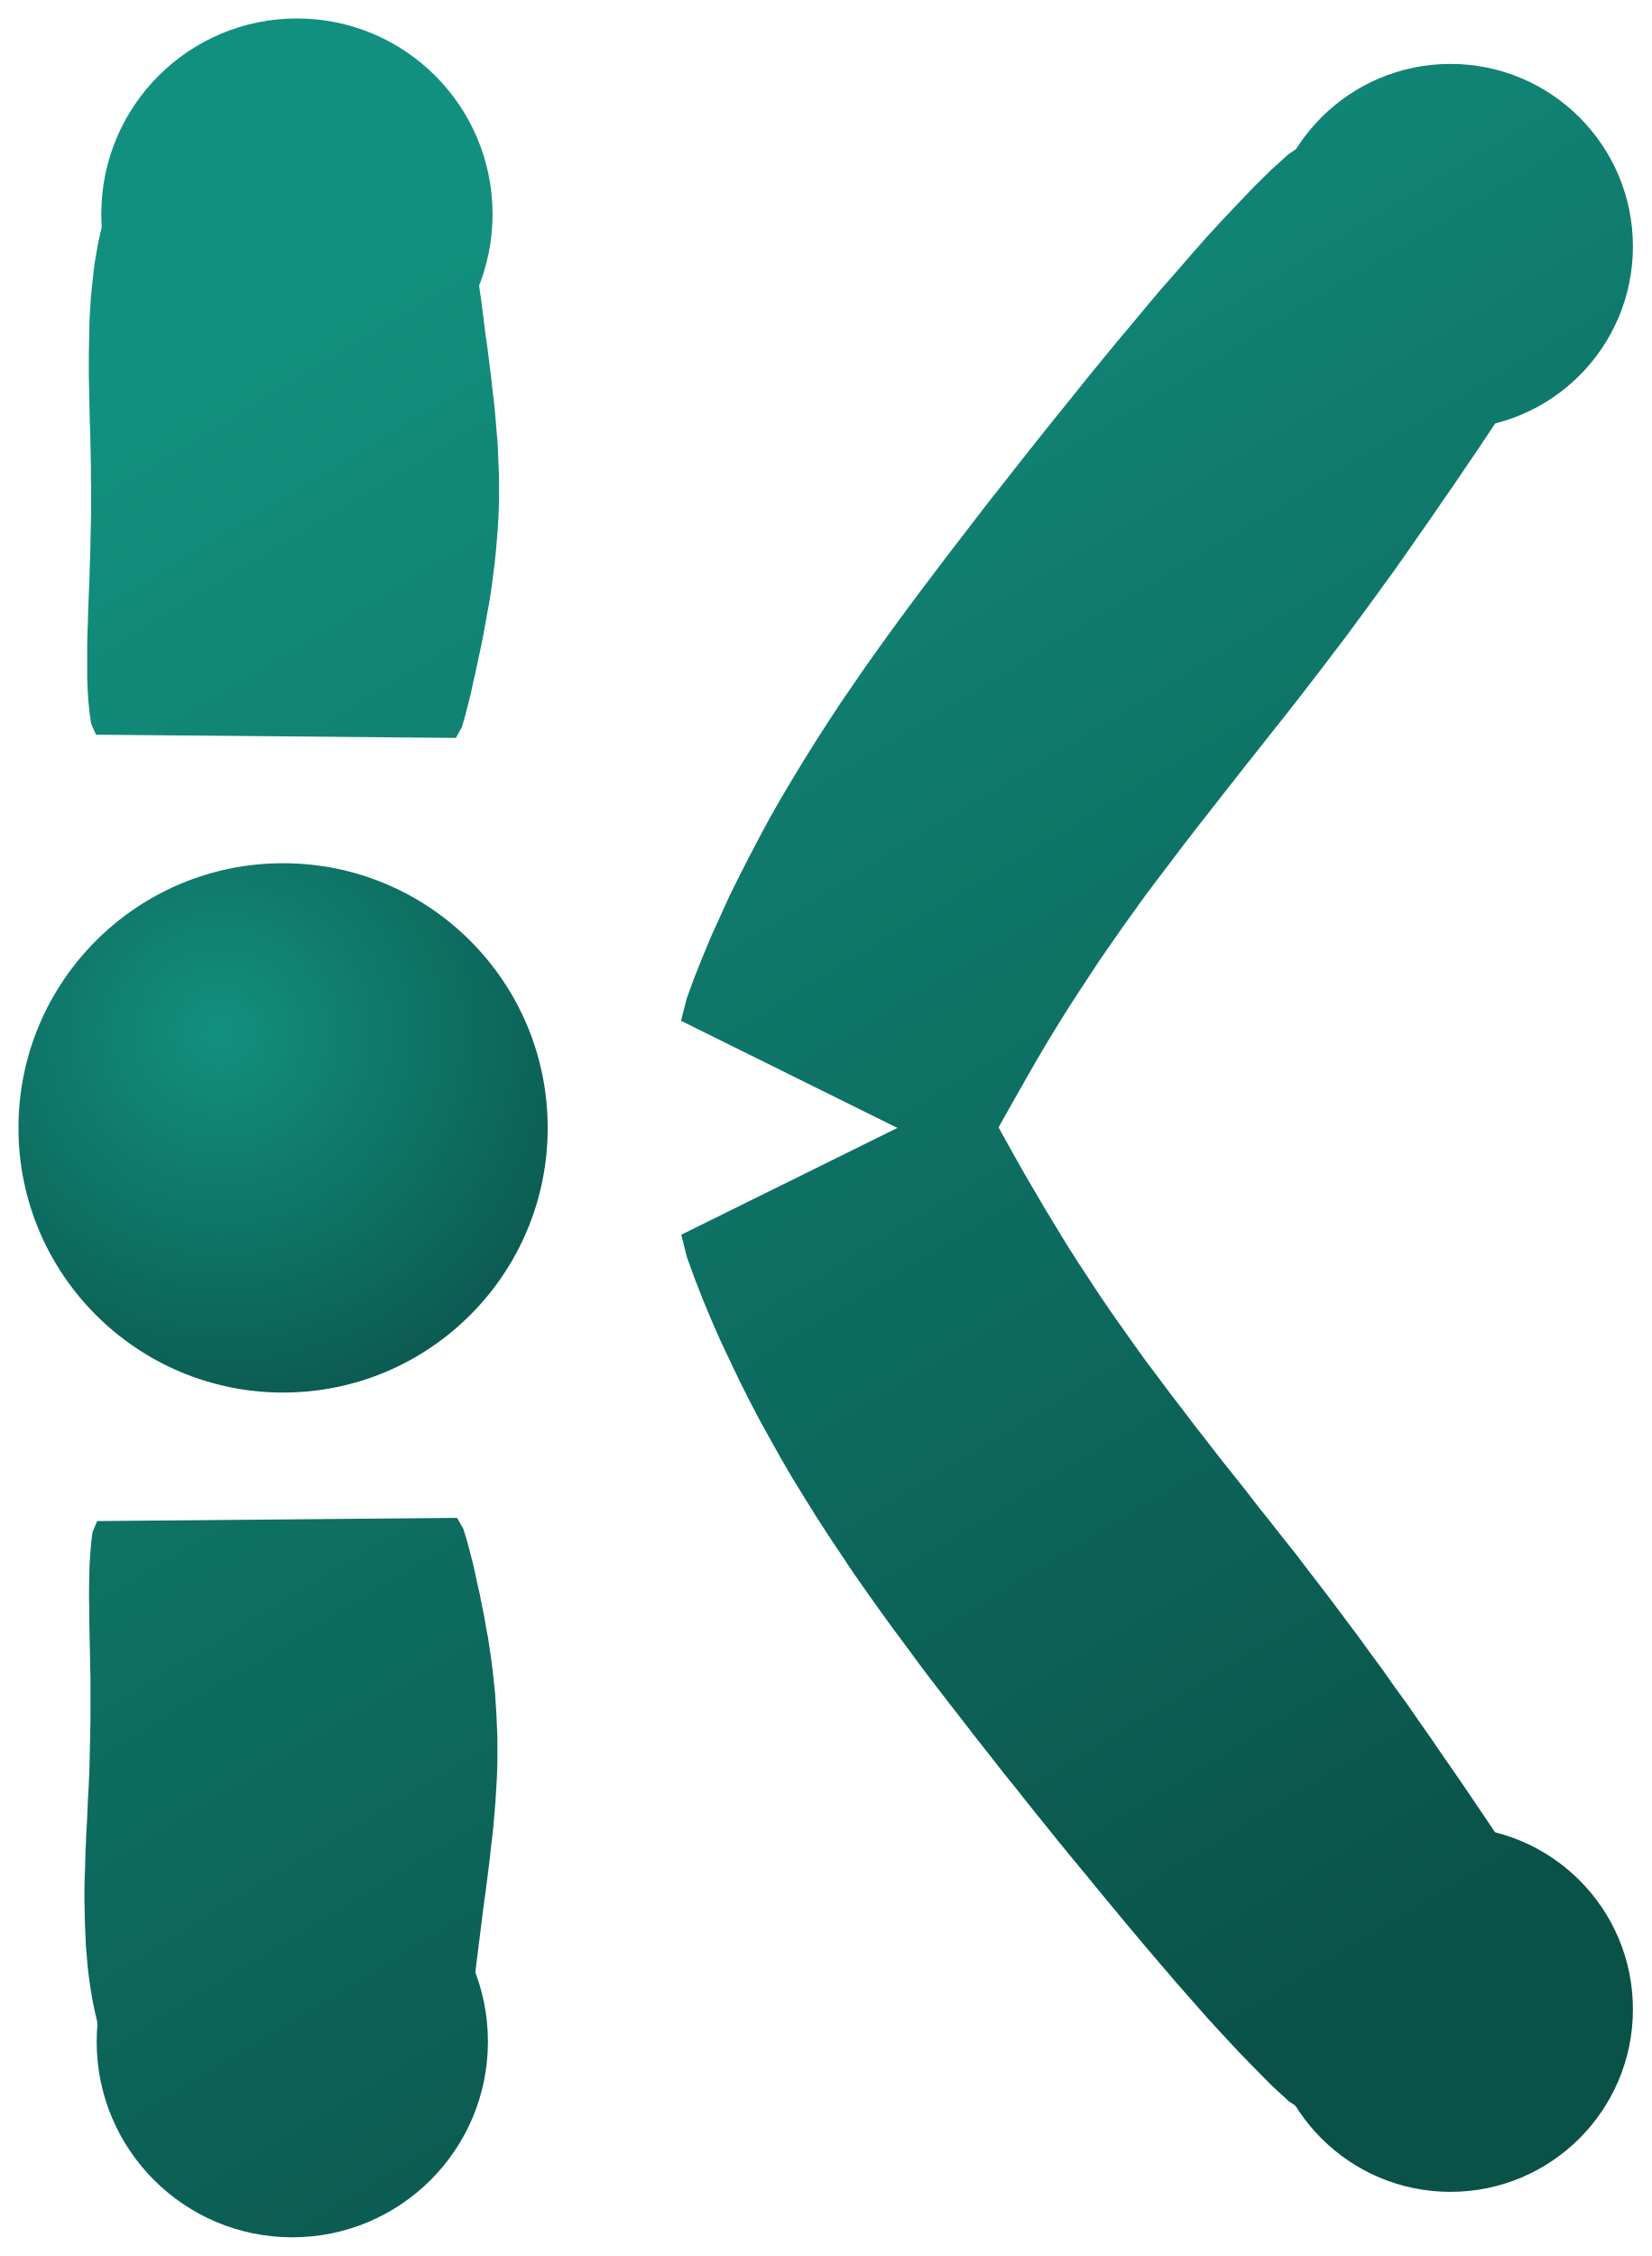
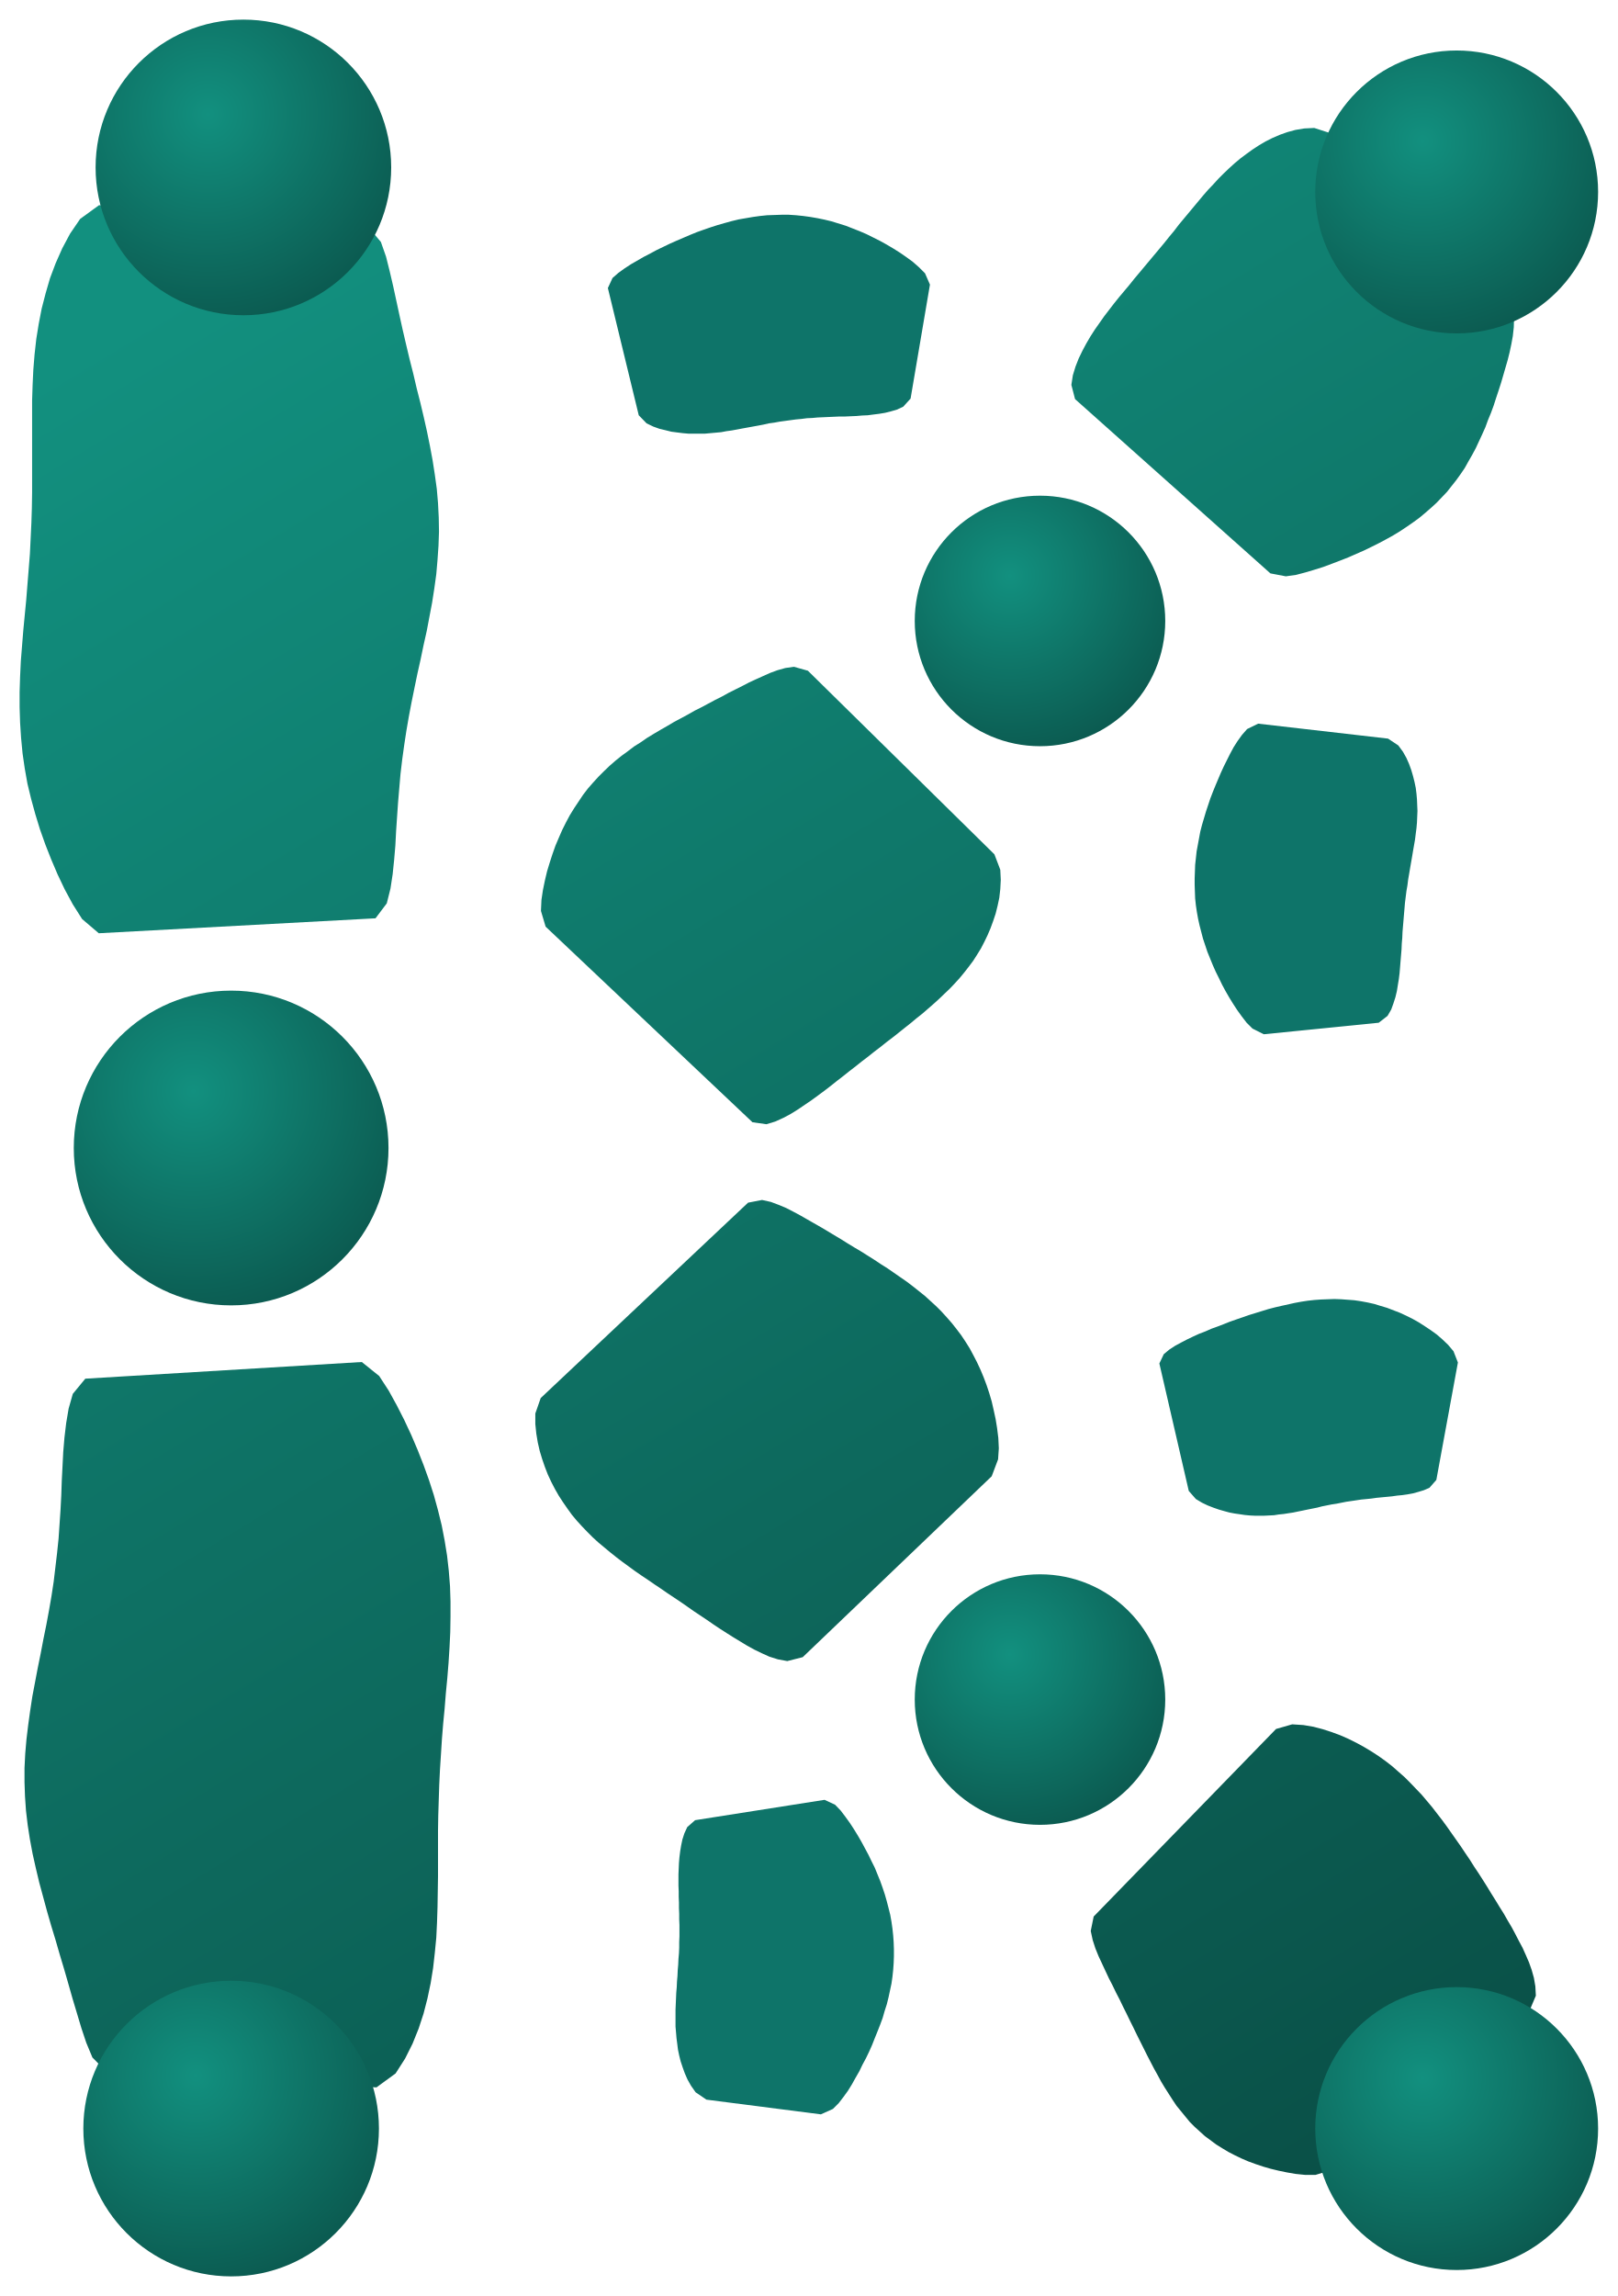
- <svg xmlns="http://www.w3.org/2000/svg" viewBox="4.73 1.12 71.58 97.77" role="img" aria-label="KI einfach verstehen — Bildmarke — Klein-Schnitt">
+ <svg xmlns="http://www.w3.org/2000/svg" viewBox="7.57 3.17 66 93.66" role="img" aria-label="KI einfach verstehen — Bildmarke">
  <defs>
-     <linearGradient id="kievslk" gradientUnits="userSpaceOnUse" x1="20" y1="12" x2="66" y2="88">
+     <linearGradient id="kievlk" gradientUnits="userSpaceOnUse" x1="20" y1="12" x2="66" y2="88">
      <stop offset="0" stop-color="#12907F" />
      <stop offset="1" stop-color="#0A5148" />
    </linearGradient>
-     <radialGradient id="kievsln" cx="0.38" cy="0.32" r="0.85">
+     <radialGradient id="kievln" cx="0.38" cy="0.32" r="0.85">
      <stop offset="0" stop-color="#12907F" />
      <stop offset="1" stop-color="#0A5148" />
    </radialGradient>
  </defs>
-   <g fill="url(#kievslk)">
-     <path d="M9.73 9.66L9.4 10.13L9.24 10.61L9.11 11.09L9 11.57L8.91 12.06L8.83 12.54L8.77 13.03L8.72 13.51L8.67 14L8.64 14.48L8.61 14.97L8.6 15.45L8.59 15.94L8.58 16.43L8.58 16.91L8.58 17.4L8.59 17.89L8.6 18.37L8.61 18.86L8.62 19.35L8.64 19.83L8.65 20.32L8.66 20.81L8.67 21.3L8.67 21.78L8.68 22.27L8.68 22.75L8.68 23.24L8.67 23.73L8.66 24.21L8.65 24.7L8.64 25.18L8.62 25.67L8.61 26.16L8.59 26.64L8.57 27.13L8.55 27.61L8.54 28.1L8.52 28.59L8.51 29.07L8.51 29.56L8.51 30.04L8.51 30.53L8.53 31.02L8.56 31.5L8.61 31.99L8.68 32.48L8.89 32.96L24.49 33.1L24.75 32.63L24.89 32.15L25.01 31.68L25.13 31.21L25.23 30.74L25.34 30.26L25.44 29.79L25.54 29.32L25.64 28.85L25.73 28.37L25.81 27.9L25.9 27.43L25.98 26.96L26.05 26.48L26.11 26.01L26.17 25.54L26.22 25.07L26.26 24.59L26.3 24.12L26.33 23.65L26.35 23.18L26.36 22.7L26.36 22.23L26.36 21.76L26.34 21.28L26.32 20.81L26.3 20.33L26.26 19.86L26.22 19.38L26.18 18.91L26.13 18.43L26.07 17.96L26.02 17.48L25.96 17.01L25.9 16.53L25.84 16.05L25.77 15.58L25.71 15.1L25.65 14.62L25.59 14.15L25.52 13.67L25.46 13.19L25.4 12.71L25.34 12.24L25.27 11.76L25.19 11.28L25.09 10.8L24.85 10.31Z" />
-     <path d="M8.94 67.04L8.74 67.52L8.68 68L8.64 68.49L8.61 68.97L8.6 69.45L8.59 69.94L8.59 70.42L8.6 70.9L8.6 71.39L8.61 71.87L8.62 72.35L8.63 72.83L8.64 73.32L8.65 73.8L8.65 74.28L8.65 74.77L8.65 75.25L8.65 75.73L8.64 76.21L8.63 76.7L8.62 77.18L8.61 77.66L8.59 78.15L8.57 78.63L8.54 79.12L8.52 79.6L8.5 80.08L8.47 80.57L8.45 81.05L8.43 81.53L8.42 82.02L8.4 82.5L8.39 82.98L8.39 83.47L8.4 83.95L8.41 84.43L8.43 84.92L8.45 85.4L8.49 85.88L8.53 86.36L8.59 86.85L8.66 87.33L8.74 87.81L8.84 88.29L8.95 88.77L9.08 89.25L9.25 89.73L9.58 90.2L24.7 89.81L24.95 89.33L25.04 88.85L25.12 88.37L25.18 87.89L25.24 87.41L25.3 86.93L25.35 86.45L25.41 85.97L25.47 85.49L25.53 85.02L25.59 84.54L25.65 84.06L25.71 83.58L25.78 83.1L25.84 82.62L25.9 82.15L25.96 81.67L26.01 81.19L26.07 80.71L26.12 80.23L26.16 79.76L26.2 79.28L26.23 78.8L26.26 78.32L26.28 77.85L26.29 77.37L26.29 76.89L26.29 76.42L26.27 75.94L26.25 75.46L26.22 74.99L26.19 74.51L26.14 74.04L26.09 73.56L26.03 73.08L25.96 72.61L25.89 72.13L25.8 71.66L25.72 71.18L25.62 70.7L25.53 70.23L25.42 69.75L25.32 69.28L25.21 68.8L25.09 68.33L24.96 67.85L24.81 67.37L24.54 66.9Z" />
-     <path d="M61.43 7.23L60.57 7.81L59.82 8.49L59.1 9.2L58.4 9.93L57.71 10.66L57.03 11.4L56.37 12.15L55.71 12.91L55.05 13.66L54.41 14.42L53.77 15.19L53.13 15.95L52.5 16.72L51.87 17.49L51.25 18.26L50.63 19.03L50.01 19.8L49.4 20.57L48.79 21.34L48.18 22.12L47.57 22.89L46.97 23.67L46.37 24.45L45.77 25.23L45.18 26.01L44.59 26.79L44.01 27.57L43.43 28.36L42.86 29.15L42.29 29.95L41.74 30.75L41.19 31.55L40.65 32.37L40.13 33.18L39.61 34.01L39.11 34.83L38.61 35.67L38.13 36.51L37.67 37.36L37.22 38.22L36.78 39.08L36.35 39.95L35.95 40.83L35.55 41.71L35.18 42.6L34.82 43.5L34.49 44.41L34.25 45.36L46.98 51.66L47.48 50.94L47.9 50.18L48.32 49.43L48.75 48.67L49.18 47.91L49.61 47.16L50.05 46.41L50.5 45.67L50.96 44.93L51.43 44.2L51.91 43.47L52.39 42.74L52.89 42.02L53.39 41.3L53.9 40.59L54.41 39.88L54.94 39.18L55.47 38.48L56 37.78L56.54 37.08L57.08 36.39L57.62 35.7L58.17 35L58.71 34.31L59.26 33.62L59.81 32.92L60.36 32.23L60.91 31.53L61.45 30.83L61.99 30.13L62.53 29.42L63.07 28.71L63.6 27.99L64.13 27.27L64.66 26.54L65.19 25.81L65.71 25.07L66.23 24.32L66.75 23.58L67.27 22.82L67.79 22.07L68.31 21.3L68.83 20.54L69.34 19.77L69.86 18.99L70.37 18.2L70.87 17.39L71.27 16.49Z" />
-     <path d="M34.26 54.63L34.5 55.59L34.83 56.5L35.18 57.4L35.55 58.29L35.94 59.18L36.35 60.05L36.77 60.93L37.2 61.79L37.65 62.65L38.12 63.5L38.59 64.34L39.08 65.18L39.59 66.01L40.1 66.83L40.63 67.65L41.17 68.46L41.71 69.27L42.27 70.07L42.83 70.86L43.41 71.66L43.99 72.44L44.57 73.23L45.16 74.01L45.76 74.79L46.36 75.56L46.96 76.34L47.57 77.11L48.17 77.88L48.79 78.65L49.4 79.42L50.02 80.19L50.64 80.96L51.27 81.73L51.9 82.49L52.53 83.26L53.16 84.02L53.8 84.79L54.44 85.55L55.09 86.31L55.74 87.07L56.4 87.82L57.06 88.57L57.74 89.31L58.43 90.05L59.13 90.77L59.84 91.49L60.59 92.18L61.44 92.76L71.28 83.5L70.87 82.6L70.37 81.8L69.86 81.01L69.34 80.24L68.82 79.47L68.3 78.7L67.78 77.94L67.26 77.19L66.74 76.43L66.22 75.69L65.7 74.94L65.17 74.21L64.65 73.47L64.12 72.75L63.59 72.02L63.05 71.3L62.52 70.59L61.98 69.88L61.44 69.18L60.9 68.47L60.35 67.78L59.8 67.08L59.25 66.39L58.71 65.69L58.16 65L57.61 64.31L57.07 63.61L56.53 62.92L56 62.22L55.46 61.52L54.94 60.82L54.41 60.12L53.9 59.41L53.39 58.69L52.89 57.98L52.4 57.26L51.92 56.53L51.44 55.8L50.97 55.06L50.52 54.32L50.07 53.58L49.63 52.83L49.19 52.08L48.76 51.32L48.34 50.57L47.92 49.81L47.49 49.05L46.99 48.34Z" />
-     <circle cx="17.6" cy="10.4" r="8.48" />
-     <circle cx="17.4" cy="89.6" r="8.48" />
-     <circle cx="67.6" cy="11.8" r="7.91" />
-     <circle cx="67.6" cy="88.2" r="7.91" />
+   <g fill="#0E7469">
+     <path d="M33.63 20.11L33.95 20.44L34.22 20.57L34.47 20.66L34.72 20.72L34.96 20.78L35.19 20.81L35.43 20.84L35.66 20.86L35.88 20.86L36.11 20.86L36.33 20.86L36.55 20.84L36.77 20.82L36.99 20.8L37.2 20.76L37.42 20.73L37.64 20.69L37.85 20.65L38.07 20.61L38.29 20.57L38.51 20.53L38.72 20.49L38.94 20.44L39.16 20.41L39.38 20.37L39.6 20.34L39.82 20.31L40.04 20.28L40.26 20.26L40.49 20.23L40.71 20.22L40.93 20.2L41.16 20.19L41.38 20.18L41.61 20.17L41.83 20.16L42.06 20.16L42.28 20.15L42.51 20.14L42.74 20.12L42.97 20.11L43.2 20.08L43.44 20.05L43.68 20.01L43.92 19.95L44.16 19.88L44.42 19.76L44.72 19.43L45.51 14.78L45.31 14.32L45.06 14.07L44.81 13.85L44.55 13.66L44.29 13.48L44.02 13.31L43.75 13.15L43.48 13L43.2 12.86L42.92 12.72L42.64 12.6L42.36 12.49L42.08 12.38L41.79 12.29L41.5 12.2L41.21 12.13L40.92 12.07L40.63 12.02L40.34 11.98L40.05 11.95L39.75 11.93L39.46 11.93L39.17 11.94L38.87 11.95L38.58 11.98L38.29 12.02L38 12.07L37.71 12.12L37.42 12.19L37.13 12.27L36.85 12.35L36.57 12.44L36.28 12.54L36 12.64L35.73 12.75L35.45 12.87L35.17 12.99L34.9 13.11L34.63 13.24L34.36 13.37L34.1 13.51L33.83 13.65L33.57 13.8L33.31 13.95L33.05 14.12L32.8 14.3L32.56 14.51L32.37 14.92Z" />
+     <path d="M58.9 32.69L58.45 32.91L58.24 33.15L58.06 33.4L57.9 33.65L57.76 33.91L57.63 34.17L57.5 34.43L57.38 34.69L57.27 34.95L57.16 35.21L57.05 35.48L56.95 35.74L56.86 36.01L56.77 36.28L56.69 36.55L56.61 36.82L56.54 37.09L56.49 37.36L56.44 37.63L56.39 37.9L56.36 38.18L56.33 38.45L56.32 38.73L56.31 39L56.31 39.27L56.32 39.55L56.33 39.82L56.36 40.1L56.4 40.37L56.45 40.65L56.51 40.92L56.58 41.19L56.65 41.46L56.74 41.73L56.83 42L56.94 42.27L57.05 42.54L57.17 42.81L57.3 43.07L57.43 43.34L57.57 43.6L57.72 43.86L57.88 44.12L58.05 44.38L58.23 44.63L58.43 44.89L58.67 45.13L59.13 45.36L63.82 44.89L64.18 44.61L64.33 44.35L64.42 44.1L64.5 43.85L64.56 43.6L64.6 43.35L64.64 43.11L64.67 42.87L64.69 42.63L64.71 42.38L64.73 42.14L64.75 41.9L64.76 41.66L64.78 41.43L64.79 41.19L64.81 40.95L64.83 40.71L64.85 40.47L64.87 40.24L64.89 40L64.92 39.76L64.95 39.52L64.99 39.29L65.02 39.05L65.06 38.82L65.1 38.58L65.14 38.35L65.18 38.12L65.22 37.88L65.26 37.65L65.3 37.42L65.33 37.18L65.36 36.95L65.38 36.72L65.39 36.48L65.4 36.25L65.39 36.02L65.38 35.78L65.36 35.55L65.33 35.31L65.28 35.07L65.22 34.83L65.15 34.59L65.06 34.34L64.95 34.09L64.81 33.84L64.62 33.58L64.2 33.3Z" />
+     <path d="M56.07 63.99L56.36 64.32L56.61 64.47L56.84 64.58L57.07 64.67L57.3 64.75L57.51 64.81L57.73 64.87L57.94 64.91L58.15 64.94L58.35 64.97L58.56 64.99L58.76 65L58.96 65L59.15 65L59.35 64.99L59.55 64.98L59.74 64.95L59.94 64.93L60.13 64.9L60.33 64.87L60.52 64.83L60.72 64.79L60.91 64.75L61.11 64.71L61.31 64.67L61.5 64.62L61.7 64.58L61.9 64.54L62.1 64.51L62.3 64.47L62.5 64.43L62.71 64.4L62.91 64.37L63.11 64.34L63.32 64.32L63.52 64.3L63.73 64.27L63.94 64.25L64.15 64.23L64.36 64.21L64.57 64.18L64.78 64.16L64.99 64.13L65.21 64.09L65.43 64.03L65.66 63.96L65.89 63.86L66.17 63.54L67.05 58.75L66.87 58.29L66.65 58.03L66.42 57.81L66.19 57.61L65.94 57.43L65.7 57.27L65.45 57.11L65.2 56.97L64.94 56.84L64.68 56.72L64.42 56.62L64.16 56.52L63.89 56.44L63.63 56.36L63.36 56.3L63.09 56.25L62.82 56.21L62.55 56.19L62.28 56.17L62.01 56.16L61.74 56.17L61.47 56.18L61.19 56.2L60.92 56.23L60.66 56.27L60.39 56.32L60.12 56.38L59.85 56.44L59.59 56.5L59.32 56.57L59.06 56.65L58.8 56.73L58.54 56.81L58.28 56.9L58.02 56.99L57.76 57.08L57.51 57.18L57.25 57.28L57 57.37L56.75 57.48L56.49 57.58L56.25 57.69L56 57.81L55.75 57.94L55.51 58.07L55.28 58.22L55.05 58.41L54.87 58.79Z" />
+     <path d="M35.93 77.42L35.61 77.7L35.49 77.96L35.41 78.21L35.36 78.45L35.32 78.69L35.29 78.93L35.27 79.16L35.26 79.39L35.25 79.63L35.25 79.86L35.25 80.09L35.26 80.32L35.26 80.55L35.27 80.78L35.27 81.01L35.28 81.24L35.28 81.47L35.29 81.7L35.29 81.93L35.29 82.16L35.28 82.39L35.28 82.62L35.27 82.85L35.25 83.08L35.24 83.31L35.22 83.54L35.21 83.77L35.19 84L35.18 84.23L35.16 84.46L35.15 84.69L35.14 84.92L35.13 85.15L35.13 85.38L35.13 85.61L35.13 85.84L35.15 86.07L35.17 86.31L35.2 86.54L35.23 86.78L35.28 87.02L35.34 87.26L35.42 87.5L35.51 87.75L35.62 88L35.76 88.25L35.95 88.52L36.39 88.82L41.06 89.42L41.55 89.2L41.79 88.96L41.99 88.7L42.17 88.45L42.33 88.19L42.48 87.92L42.63 87.66L42.76 87.39L42.9 87.13L43.03 86.86L43.15 86.59L43.26 86.31L43.37 86.04L43.48 85.76L43.58 85.49L43.66 85.21L43.75 84.93L43.82 84.65L43.88 84.37L43.94 84.09L43.98 83.81L44.01 83.53L44.03 83.25L44.04 82.97L44.04 82.68L44.03 82.4L44.01 82.12L43.98 81.84L43.94 81.56L43.89 81.28L43.82 81L43.75 80.73L43.67 80.45L43.58 80.18L43.48 79.9L43.37 79.63L43.26 79.36L43.13 79.1L43 78.83L42.86 78.57L42.72 78.31L42.57 78.05L42.41 77.79L42.24 77.53L42.06 77.28L41.87 77.03L41.64 76.79L41.21 76.59Z" />
  </g>
-   <g fill="url(#kievsln)">
-     <circle cx="17" cy="50" r="11.47" />
+   <g fill="url(#kievlk)">
+     <path d="M11.61 11.54L10.84 12.1L10.43 12.7L10.11 13.3L9.84 13.91L9.61 14.52L9.43 15.14L9.27 15.76L9.15 16.38L9.05 17L8.98 17.63L8.93 18.25L8.9 18.88L8.88 19.5L8.88 20.13L8.88 20.76L8.88 21.38L8.88 22.01L8.88 22.64L8.88 23.26L8.87 23.89L8.85 24.51L8.82 25.14L8.79 25.76L8.74 26.39L8.69 27.01L8.64 27.64L8.58 28.26L8.52 28.89L8.47 29.51L8.42 30.14L8.39 30.77L8.37 31.39L8.37 32.02L8.39 32.65L8.43 33.27L8.49 33.9L8.58 34.52L8.69 35.14L8.84 35.76L9.01 36.38L9.2 37L9.42 37.62L9.66 38.23L9.92 38.84L10.21 39.45L10.54 40.06L10.92 40.66L11.6 41.24L22.89 40.63L23.35 40.02L23.5 39.42L23.59 38.83L23.65 38.25L23.7 37.66L23.73 37.08L23.77 36.49L23.81 35.91L23.86 35.32L23.91 34.74L23.98 34.15L24.06 33.57L24.15 32.98L24.25 32.4L24.36 31.82L24.48 31.23L24.6 30.65L24.73 30.07L24.85 29.49L24.98 28.91L25.09 28.33L25.2 27.75L25.29 27.17L25.37 26.59L25.42 26.01L25.46 25.43L25.48 24.86L25.47 24.28L25.44 23.69L25.39 23.11L25.31 22.53L25.22 21.95L25.11 21.36L24.99 20.77L24.86 20.19L24.72 19.6L24.57 19.01L24.43 18.41L24.28 17.82L24.14 17.23L24 16.63L23.87 16.04L23.74 15.44L23.61 14.84L23.47 14.24L23.32 13.64L23.11 13.04L22.57 12.4Z" />
+     <path d="M11.05 59.41L10.54 60.03L10.37 60.63L10.27 61.22L10.2 61.81L10.15 62.4L10.12 62.99L10.09 63.58L10.07 64.17L10.04 64.75L10 65.34L9.96 65.93L9.9 66.51L9.83 67.1L9.76 67.69L9.67 68.28L9.57 68.86L9.46 69.45L9.34 70.04L9.23 70.62L9.11 71.21L9 71.79L8.89 72.37L8.8 72.96L8.72 73.54L8.65 74.12L8.6 74.7L8.57 75.29L8.57 75.87L8.59 76.45L8.63 77.03L8.7 77.62L8.79 78.2L8.9 78.79L9.03 79.37L9.17 79.96L9.33 80.55L9.49 81.14L9.66 81.73L9.84 82.32L10.01 82.91L10.19 83.51L10.36 84.1L10.53 84.7L10.71 85.3L10.89 85.9L11.09 86.5L11.34 87.1L11.96 87.73L22.93 88.32L23.71 87.75L24.1 87.14L24.4 86.54L24.65 85.92L24.85 85.31L25.01 84.69L25.14 84.07L25.24 83.45L25.31 82.83L25.37 82.21L25.4 81.59L25.42 80.96L25.43 80.34L25.44 79.72L25.44 79.09L25.44 78.47L25.44 77.85L25.45 77.23L25.47 76.6L25.49 75.98L25.52 75.36L25.56 74.74L25.6 74.11L25.65 73.49L25.71 72.87L25.76 72.24L25.82 71.62L25.87 71L25.91 70.37L25.94 69.75L25.95 69.12L25.95 68.5L25.93 67.88L25.88 67.25L25.81 66.63L25.71 66.01L25.59 65.39L25.44 64.78L25.27 64.16L25.07 63.54L24.85 62.93L24.61 62.32L24.35 61.71L24.07 61.11L23.76 60.5L23.43 59.9L23.04 59.3L22.33 58.73Z" />
+     <path d="M38.27 48.95L38.84 49.03L39.2 48.92L39.53 48.77L39.83 48.61L40.12 48.43L40.4 48.24L40.68 48.05L40.94 47.86L41.21 47.66L41.47 47.46L41.72 47.26L41.98 47.06L42.23 46.86L42.49 46.66L42.74 46.46L42.99 46.27L43.24 46.07L43.49 45.88L43.74 45.68L43.99 45.49L44.23 45.3L44.48 45.1L44.72 44.91L44.96 44.71L45.2 44.52L45.43 44.32L45.66 44.12L45.88 43.92L46.1 43.71L46.32 43.5L46.52 43.29L46.72 43.07L46.91 42.84L47.09 42.61L47.27 42.37L47.43 42.12L47.59 41.86L47.73 41.59L47.86 41.32L47.98 41.04L48.09 40.74L48.19 40.44L48.27 40.12L48.34 39.79L48.38 39.44L48.4 39.06L48.38 38.65L48.14 38.02L40.53 30.53L39.96 30.37L39.61 30.42L39.29 30.51L38.99 30.62L38.7 30.75L38.41 30.88L38.13 31.01L37.86 31.15L37.58 31.29L37.3 31.43L37.03 31.58L36.75 31.72L36.47 31.87L36.19 32.02L35.91 32.16L35.63 32.32L35.35 32.47L35.07 32.62L34.8 32.78L34.52 32.94L34.25 33.1L33.97 33.27L33.71 33.45L33.44 33.62L33.19 33.81L32.93 34L32.68 34.2L32.44 34.41L32.21 34.63L31.99 34.85L31.77 35.09L31.56 35.33L31.36 35.59L31.18 35.86L31 36.13L30.82 36.42L30.66 36.72L30.51 37.02L30.37 37.34L30.23 37.67L30.11 38.01L30 38.35L29.89 38.71L29.8 39.09L29.72 39.48L29.66 39.88L29.64 40.33L29.83 40.97Z" />
+     <path d="M59.4 26.56L60.03 26.68L60.45 26.62L60.83 26.52L61.2 26.41L61.55 26.3L61.9 26.17L62.24 26.04L62.57 25.91L62.89 25.77L63.21 25.63L63.52 25.48L63.82 25.33L64.12 25.17L64.41 25.01L64.69 24.84L64.96 24.66L65.22 24.48L65.48 24.29L65.72 24.09L65.95 23.89L66.18 23.68L66.39 23.46L66.6 23.24L66.79 23L66.98 22.76L67.16 22.51L67.33 22.26L67.48 21.99L67.63 21.73L67.78 21.45L67.91 21.17L68.04 20.89L68.17 20.6L68.28 20.3L68.4 20.01L68.51 19.71L68.61 19.4L68.71 19.1L68.81 18.79L68.9 18.48L68.99 18.17L69.08 17.86L69.16 17.54L69.23 17.21L69.29 16.88L69.33 16.52L69.34 16.14L69.11 15.53L61.84 8.6L61.19 8.39L60.78 8.41L60.42 8.47L60.09 8.56L59.78 8.67L59.48 8.8L59.2 8.94L58.93 9.1L58.67 9.27L58.42 9.45L58.18 9.63L57.94 9.83L57.72 10.03L57.5 10.24L57.28 10.46L57.07 10.69L56.86 10.91L56.66 11.14L56.46 11.38L56.26 11.62L56.06 11.86L55.86 12.1L55.66 12.34L55.47 12.59L55.27 12.83L55.07 13.08L54.87 13.32L54.66 13.57L54.46 13.81L54.25 14.06L54.05 14.3L53.84 14.55L53.64 14.8L53.43 15.05L53.22 15.3L53.02 15.55L52.82 15.81L52.62 16.07L52.43 16.34L52.24 16.61L52.06 16.89L51.89 17.18L51.73 17.48L51.58 17.79L51.45 18.12L51.34 18.48L51.28 18.87L51.43 19.45Z" />
+     <path d="M29.63 60.2L29.41 60.83L29.41 61.26L29.45 61.65L29.51 62.01L29.59 62.36L29.69 62.69L29.8 63.01L29.92 63.32L30.06 63.62L30.21 63.91L30.37 64.19L30.54 64.45L30.72 64.71L30.9 64.96L31.1 65.2L31.31 65.43L31.53 65.66L31.75 65.88L31.98 66.09L32.22 66.29L32.46 66.49L32.71 66.69L32.96 66.88L33.22 67.07L33.48 67.26L33.74 67.44L34.01 67.62L34.27 67.8L34.54 67.98L34.8 68.16L35.07 68.34L35.34 68.52L35.6 68.7L35.87 68.89L36.14 69.07L36.41 69.25L36.67 69.43L36.94 69.61L37.22 69.79L37.49 69.96L37.77 70.13L38.05 70.3L38.34 70.46L38.65 70.61L38.96 70.75L39.31 70.86L39.69 70.93L40.32 70.77L48.03 63.39L48.29 62.7L48.32 62.25L48.3 61.83L48.25 61.43L48.19 61.06L48.11 60.69L48.03 60.34L47.93 60L47.82 59.67L47.7 59.35L47.57 59.04L47.43 58.74L47.28 58.45L47.13 58.17L46.96 57.9L46.78 57.63L46.59 57.38L46.4 57.14L46.19 56.9L45.98 56.67L45.76 56.45L45.53 56.24L45.3 56.03L45.05 55.83L44.81 55.64L44.56 55.45L44.3 55.27L44.04 55.09L43.78 54.91L43.51 54.74L43.24 54.56L42.97 54.39L42.7 54.22L42.43 54.06L42.15 53.89L41.88 53.72L41.61 53.56L41.33 53.39L41.06 53.23L40.78 53.07L40.5 52.91L40.22 52.75L39.94 52.6L39.65 52.45L39.34 52.32L39.02 52.2L38.66 52.12L38.09 52.23Z" />
+     <path d="M52.19 81.35L52.07 81.94L52.15 82.31L52.26 82.65L52.39 82.97L52.53 83.27L52.67 83.57L52.81 83.87L52.96 84.16L53.1 84.45L53.25 84.74L53.39 85.03L53.53 85.31L53.67 85.6L53.81 85.88L53.95 86.17L54.09 86.45L54.23 86.73L54.37 87.01L54.51 87.28L54.65 87.55L54.8 87.82L54.94 88.08L55.09 88.33L55.25 88.58L55.41 88.83L55.57 89.07L55.75 89.29L55.93 89.51L56.11 89.73L56.31 89.93L56.52 90.12L56.73 90.31L56.96 90.48L57.19 90.65L57.43 90.8L57.68 90.95L57.95 91.09L58.22 91.22L58.5 91.34L58.8 91.45L59.1 91.55L59.41 91.64L59.74 91.72L60.08 91.79L60.43 91.85L60.82 91.89L61.24 91.89L61.93 91.68L69.98 85.17L70.23 84.58L70.21 84.2L70.15 83.85L70.06 83.53L69.95 83.22L69.82 82.92L69.69 82.63L69.54 82.35L69.39 82.06L69.24 81.78L69.08 81.51L68.92 81.23L68.75 80.96L68.58 80.68L68.41 80.41L68.24 80.13L68.07 79.86L67.89 79.58L67.71 79.31L67.54 79.04L67.35 78.76L67.17 78.49L66.98 78.22L66.79 77.95L66.6 77.68L66.41 77.42L66.2 77.15L66 76.89L65.79 76.64L65.57 76.38L65.34 76.14L65.11 75.9L64.87 75.66L64.62 75.44L64.37 75.22L64.1 75.01L63.82 74.81L63.53 74.62L63.23 74.44L62.92 74.27L62.6 74.11L62.26 73.96L61.91 73.83L61.54 73.71L61.16 73.61L60.75 73.54L60.29 73.51L59.63 73.7Z" />
+   </g>
+   <g fill="url(#kievln)">
+     <circle cx="17.5" cy="10" r="6.03" />
+     <circle cx="17" cy="50" r="6.42" />
+     <circle cx="17" cy="90" r="6.03" />
+     <circle cx="50" cy="28.5" r="5.11" />
+     <circle cx="50" cy="72.5" r="5.11" />
+     <circle cx="67" cy="11" r="5.77" />
+     <circle cx="67" cy="90" r="5.77" />
  </g>
</svg>
